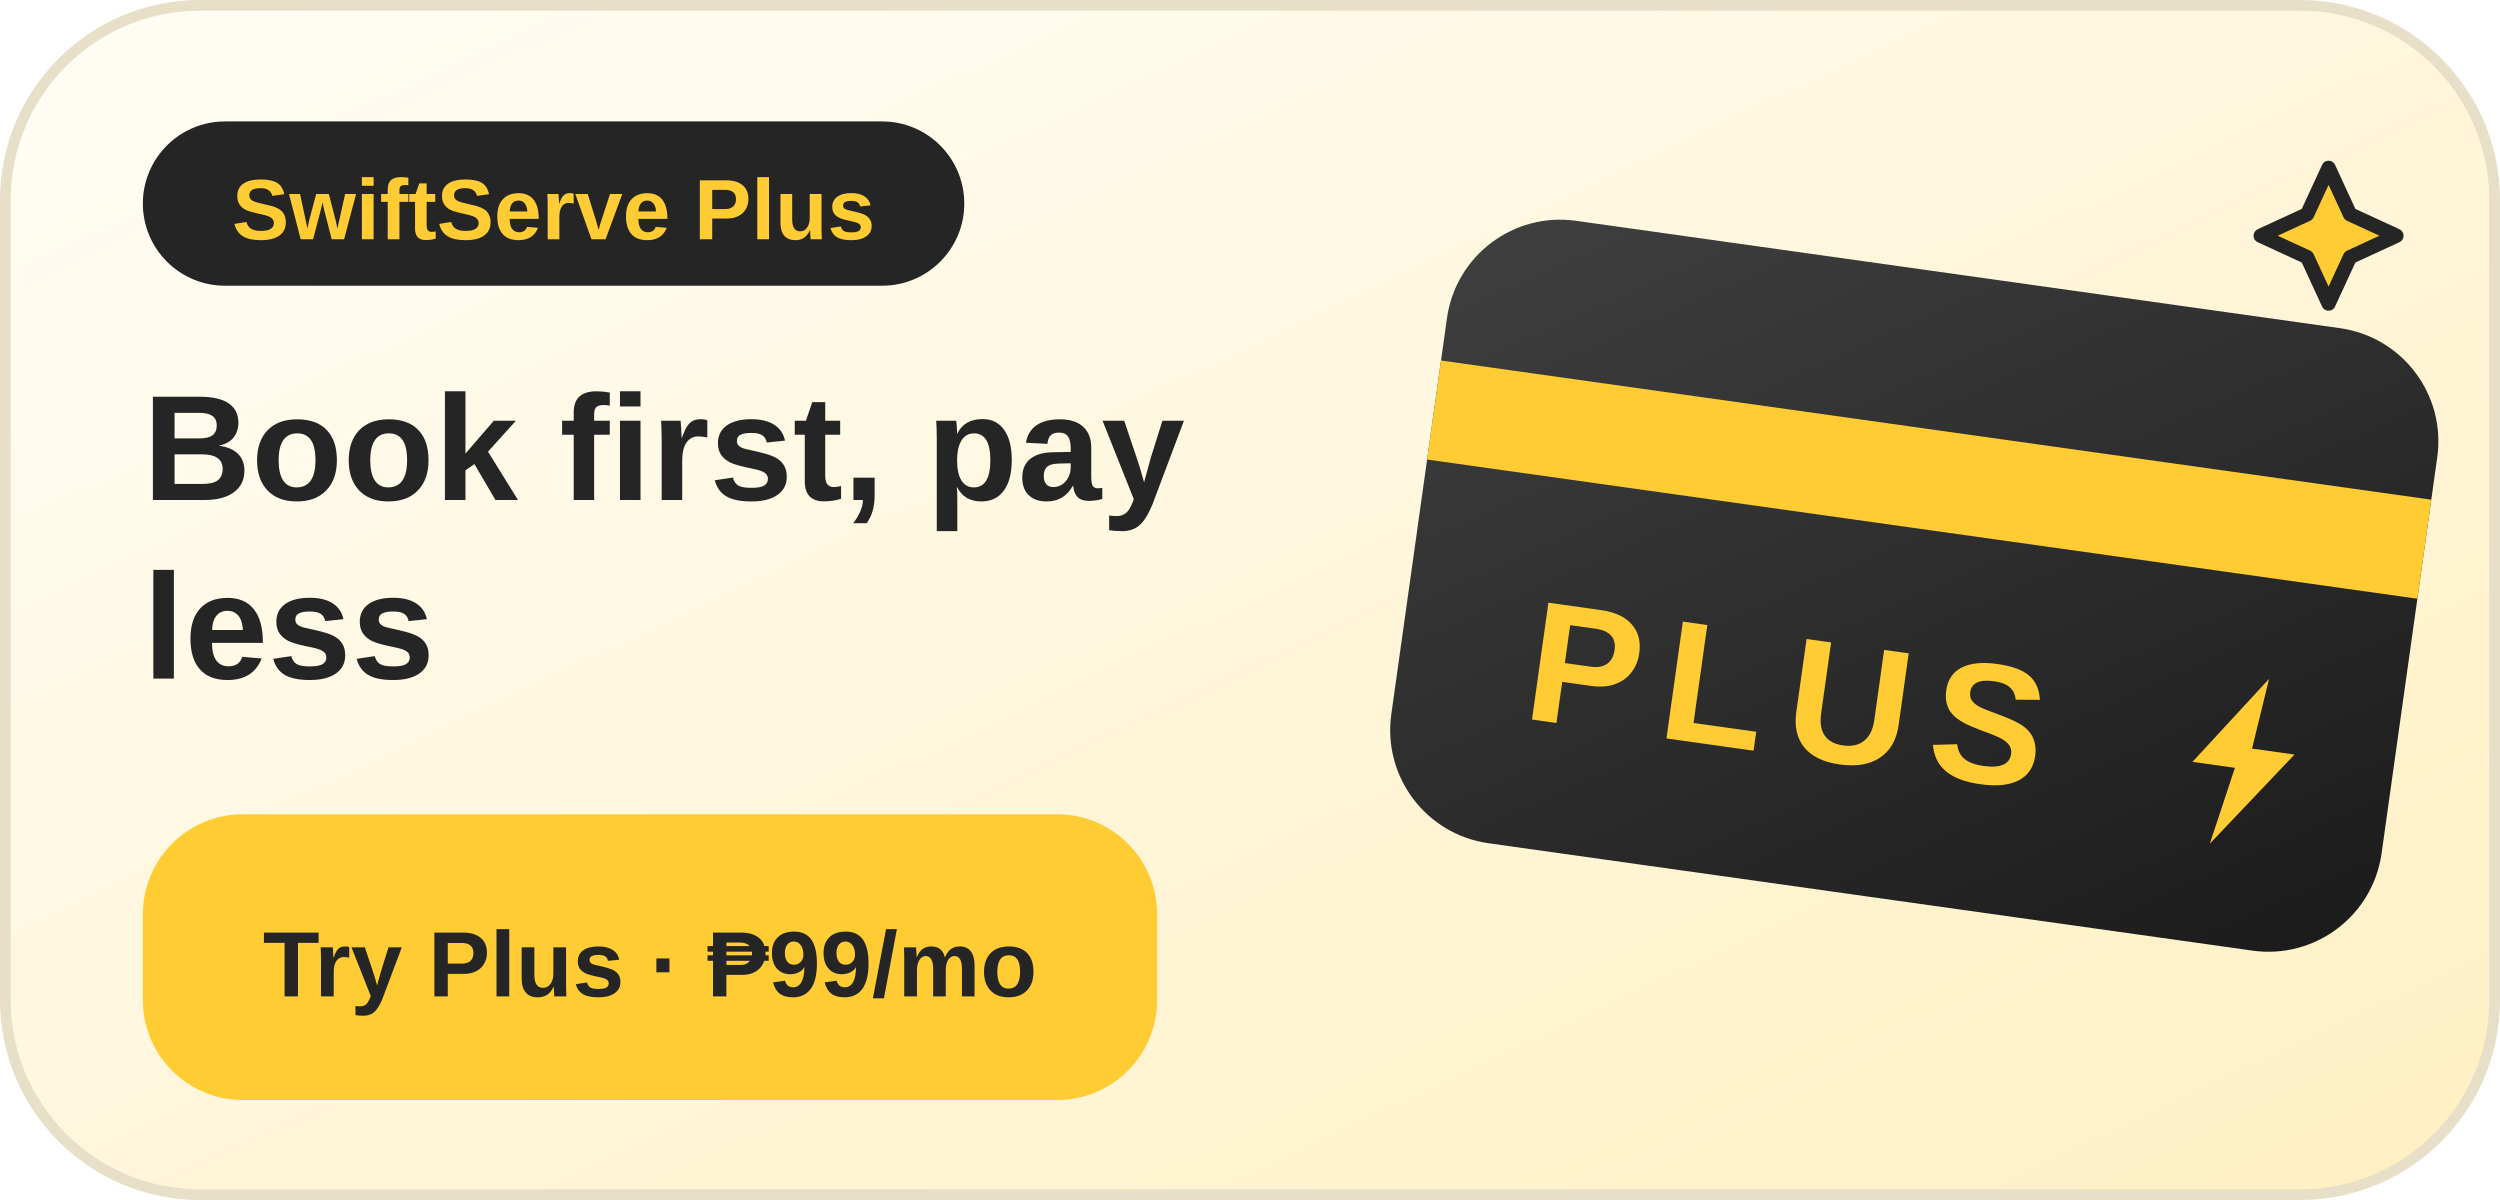
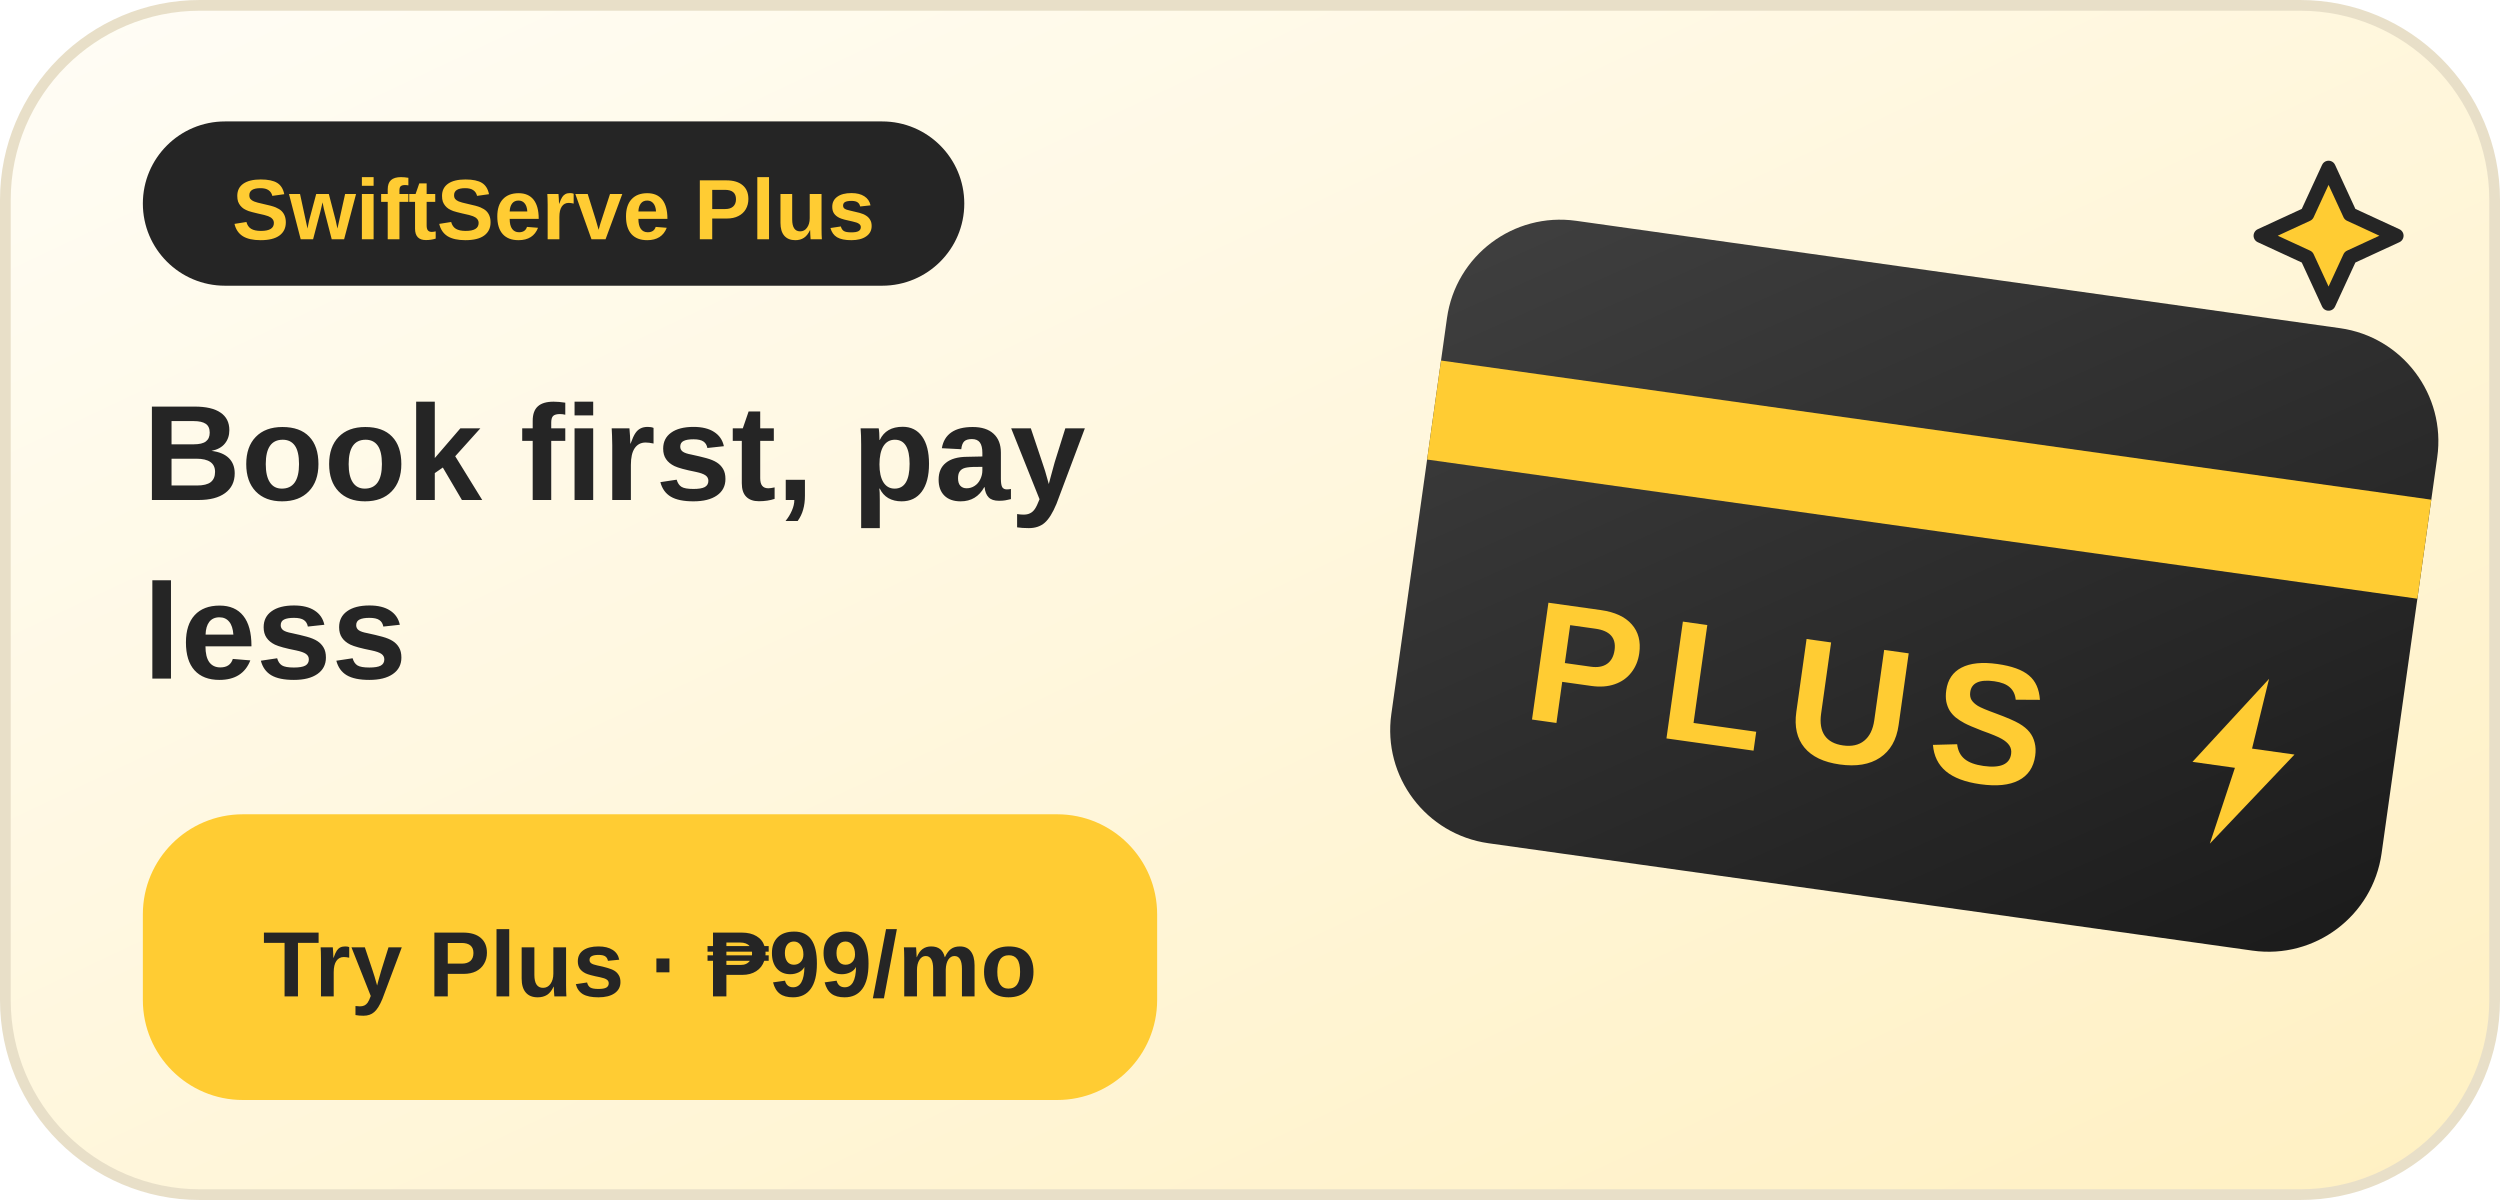
<svg xmlns="http://www.w3.org/2000/svg" width="350" height="168" viewBox="0 0 350 168" role="img" aria-labelledby="title description">
  <defs>
    <linearGradient id="background" x1="0" y1="0" x2="1" y2="1">
      <stop offset="0" stop-color="#FFFDF6" />
      <stop offset="1" stop-color="#FFF0C2" />
    </linearGradient>
    <linearGradient id="card" x1="0" y1="0" x2="1" y2="1">
      <stop offset="0" stop-color="#404040" />
      <stop offset="1" stop-color="#1A1A1A" />
    </linearGradient>
  </defs>
  <rect x="0.75" y="0.75" width="348.5" height="166.5" rx="27.25" fill="url(#background)" stroke="#E8DFC8" stroke-width="1.5" />
  <rect x="20" y="17" width="115" height="23" rx="11.5" fill="#252525" />
  <text x="77.5" y="33.5" text-anchor="middle" fill="#FFCC33" font-family="Arial, sans-serif" font-size="12" font-weight="700">SwiftServe Plus</text>
-   <text x="20" y="70" fill="#252525" font-family="Arial, sans-serif" font-size="21" font-weight="800">Book first, pay</text>
-   <text x="20" y="95" fill="#252525" font-family="Arial, sans-serif" font-size="21" font-weight="800">less</text>
+   <text x="20" y="70" fill="#252525" font-family="Arial, sans-serif" font-size="19" font-weight="800">Book first, pay</text>
+   <text x="20" y="95" fill="#252525" font-family="Arial, sans-serif" font-size="19" font-weight="800">less</text>
  <g id="try-plus-button" role="button" aria-label="Try Plus for 99 pesos per month">
    <rect x="20" y="114" width="142" height="40" rx="14" fill="#FFCC33" />
    <text x="91" y="139.5" text-anchor="middle" fill="#252525" font-family="Arial, sans-serif" font-size="13" font-weight="700">Try Plus · ₱99/mo</text>
  </g>
  <g id="plus-card" transform="translate(198 38) rotate(8 70 44)">
    <rect width="140" height="88" rx="16" fill="url(#card)" />
    <rect y="22" width="140" height="14" fill="#FFCC33" />
    <text x="18" y="70" fill="#FFCC33" font-family="Arial, sans-serif" font-size="24" font-weight="800" letter-spacing="3">PLUS</text>
    <path d="M121 50 112 63h6l-2 11 10-14h-6z" fill="#FFCC33" />
  </g>
  <path d="M326 23.5 329 30l6.5 3-6.5 3-3 6.5-3-6.5-6.5-3 6.5-3z" fill="#FFCC33" stroke="#252525" stroke-width="2" stroke-linejoin="round" />
</svg>
